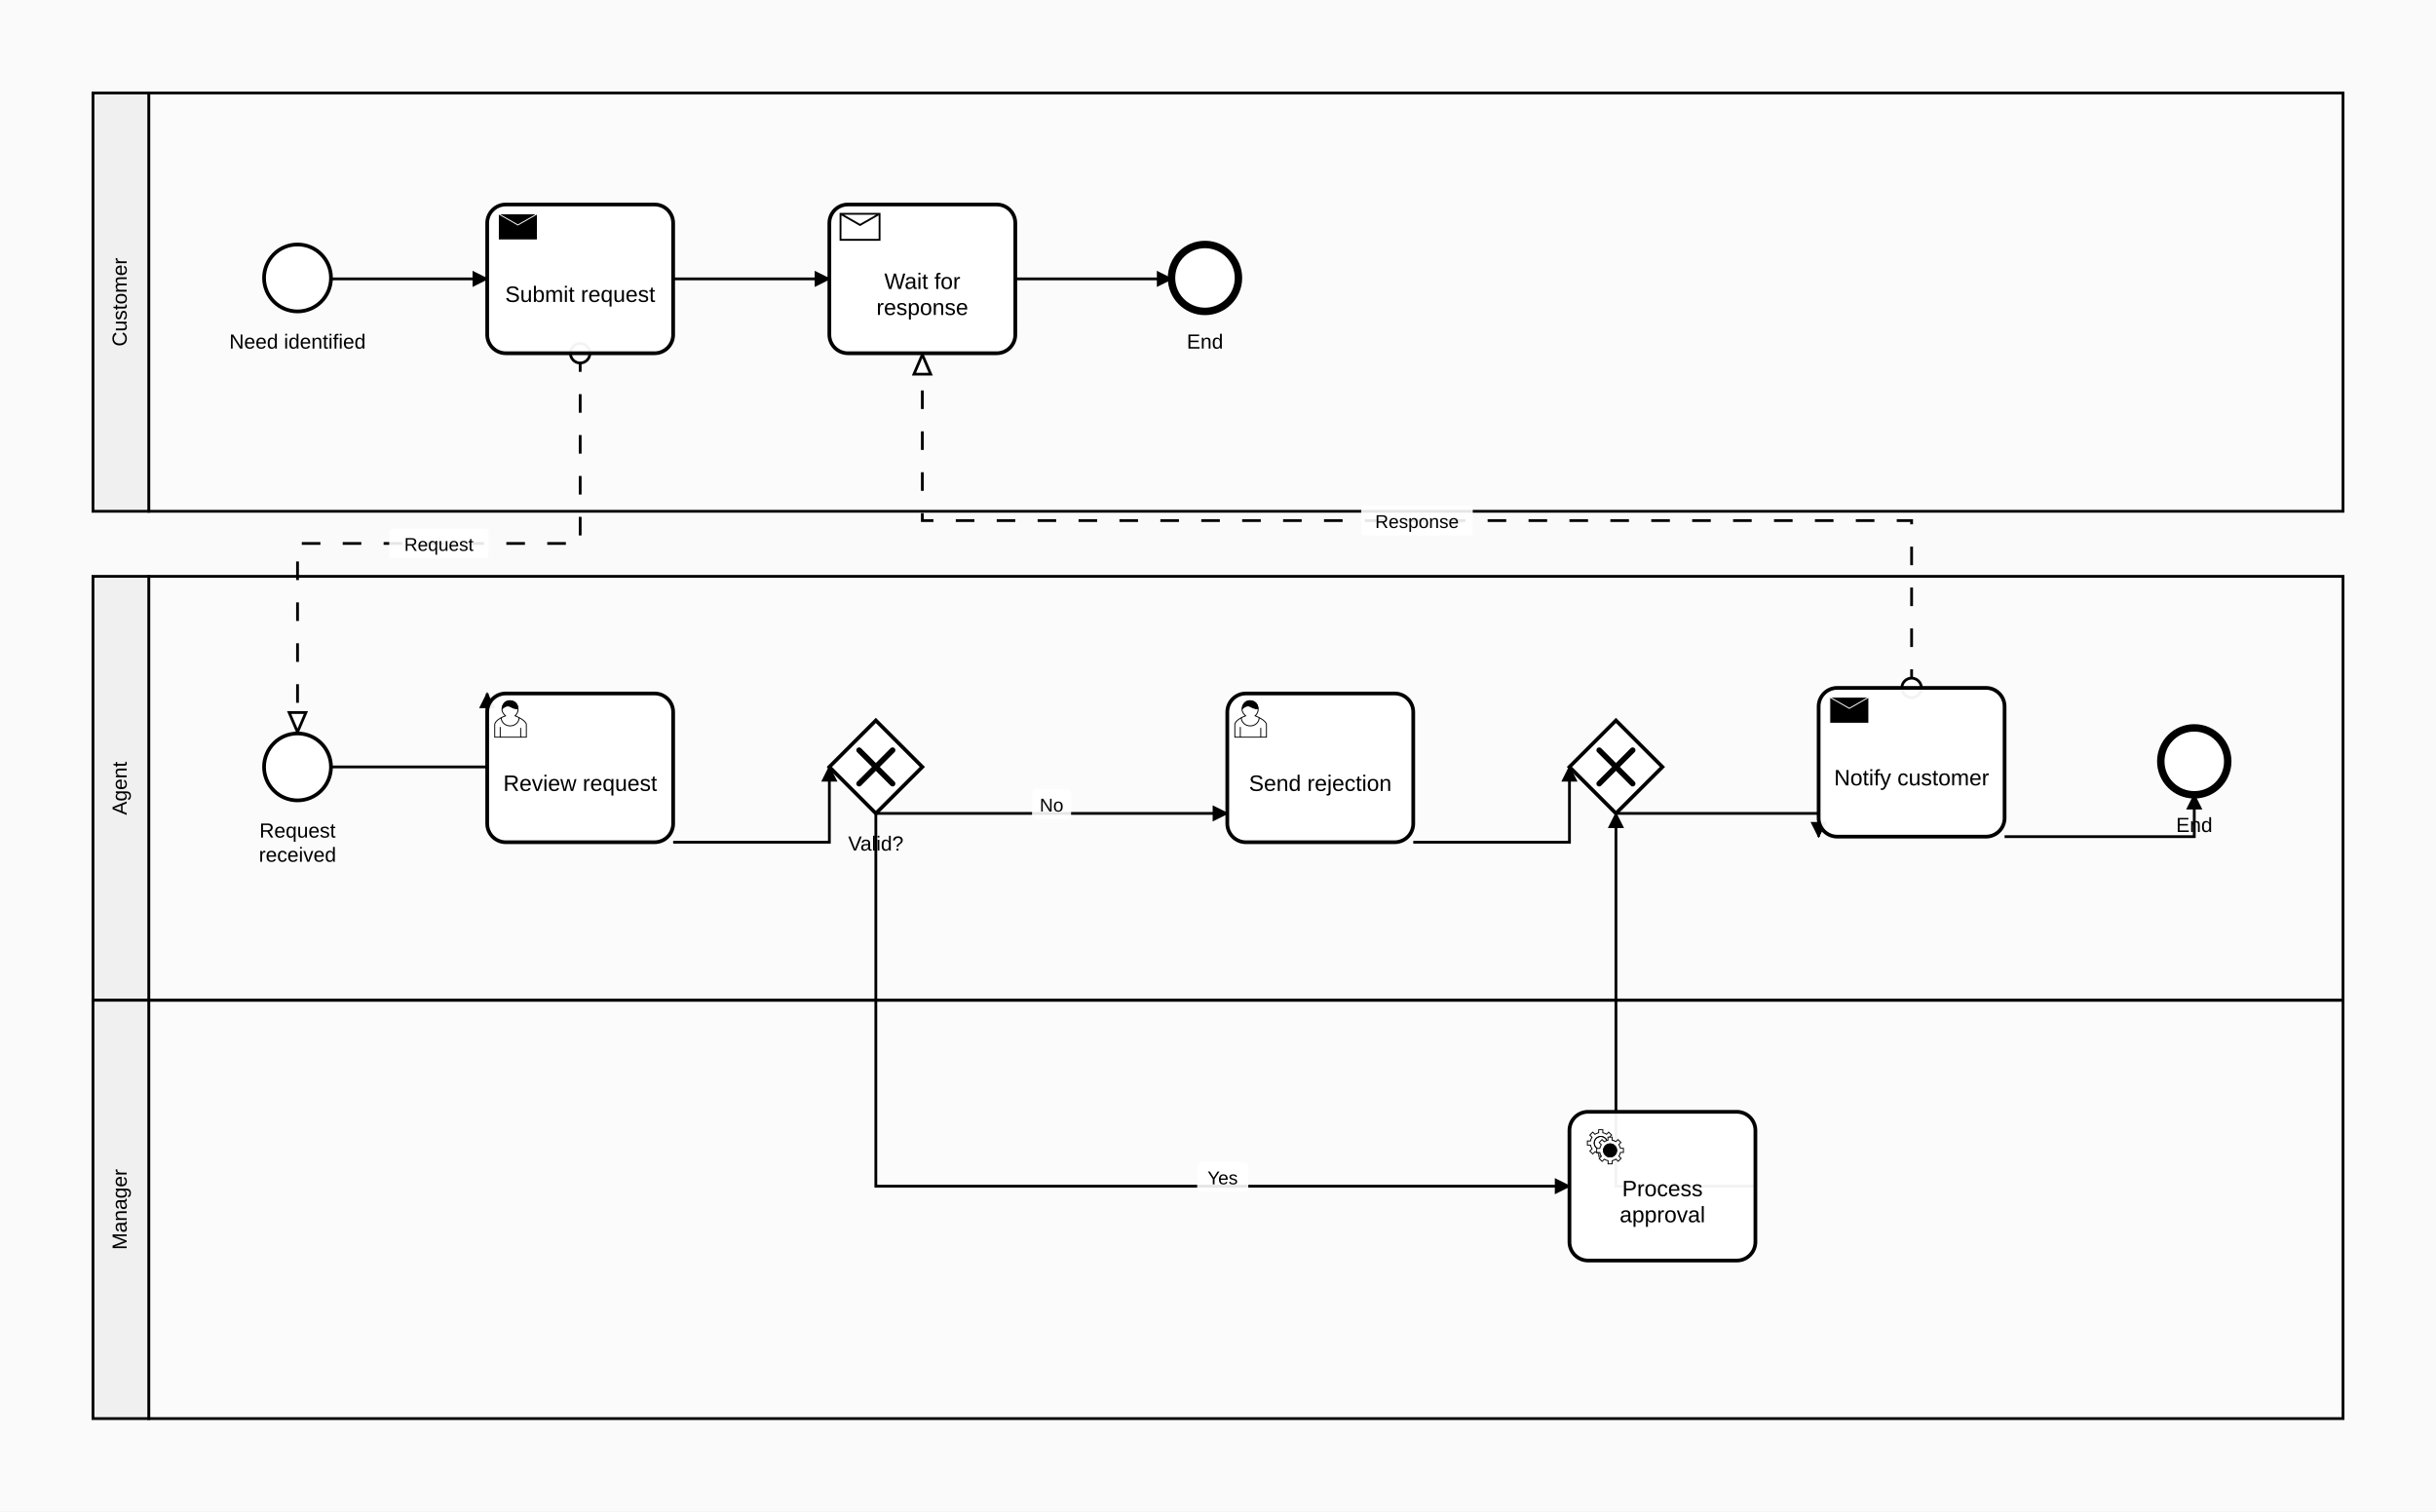
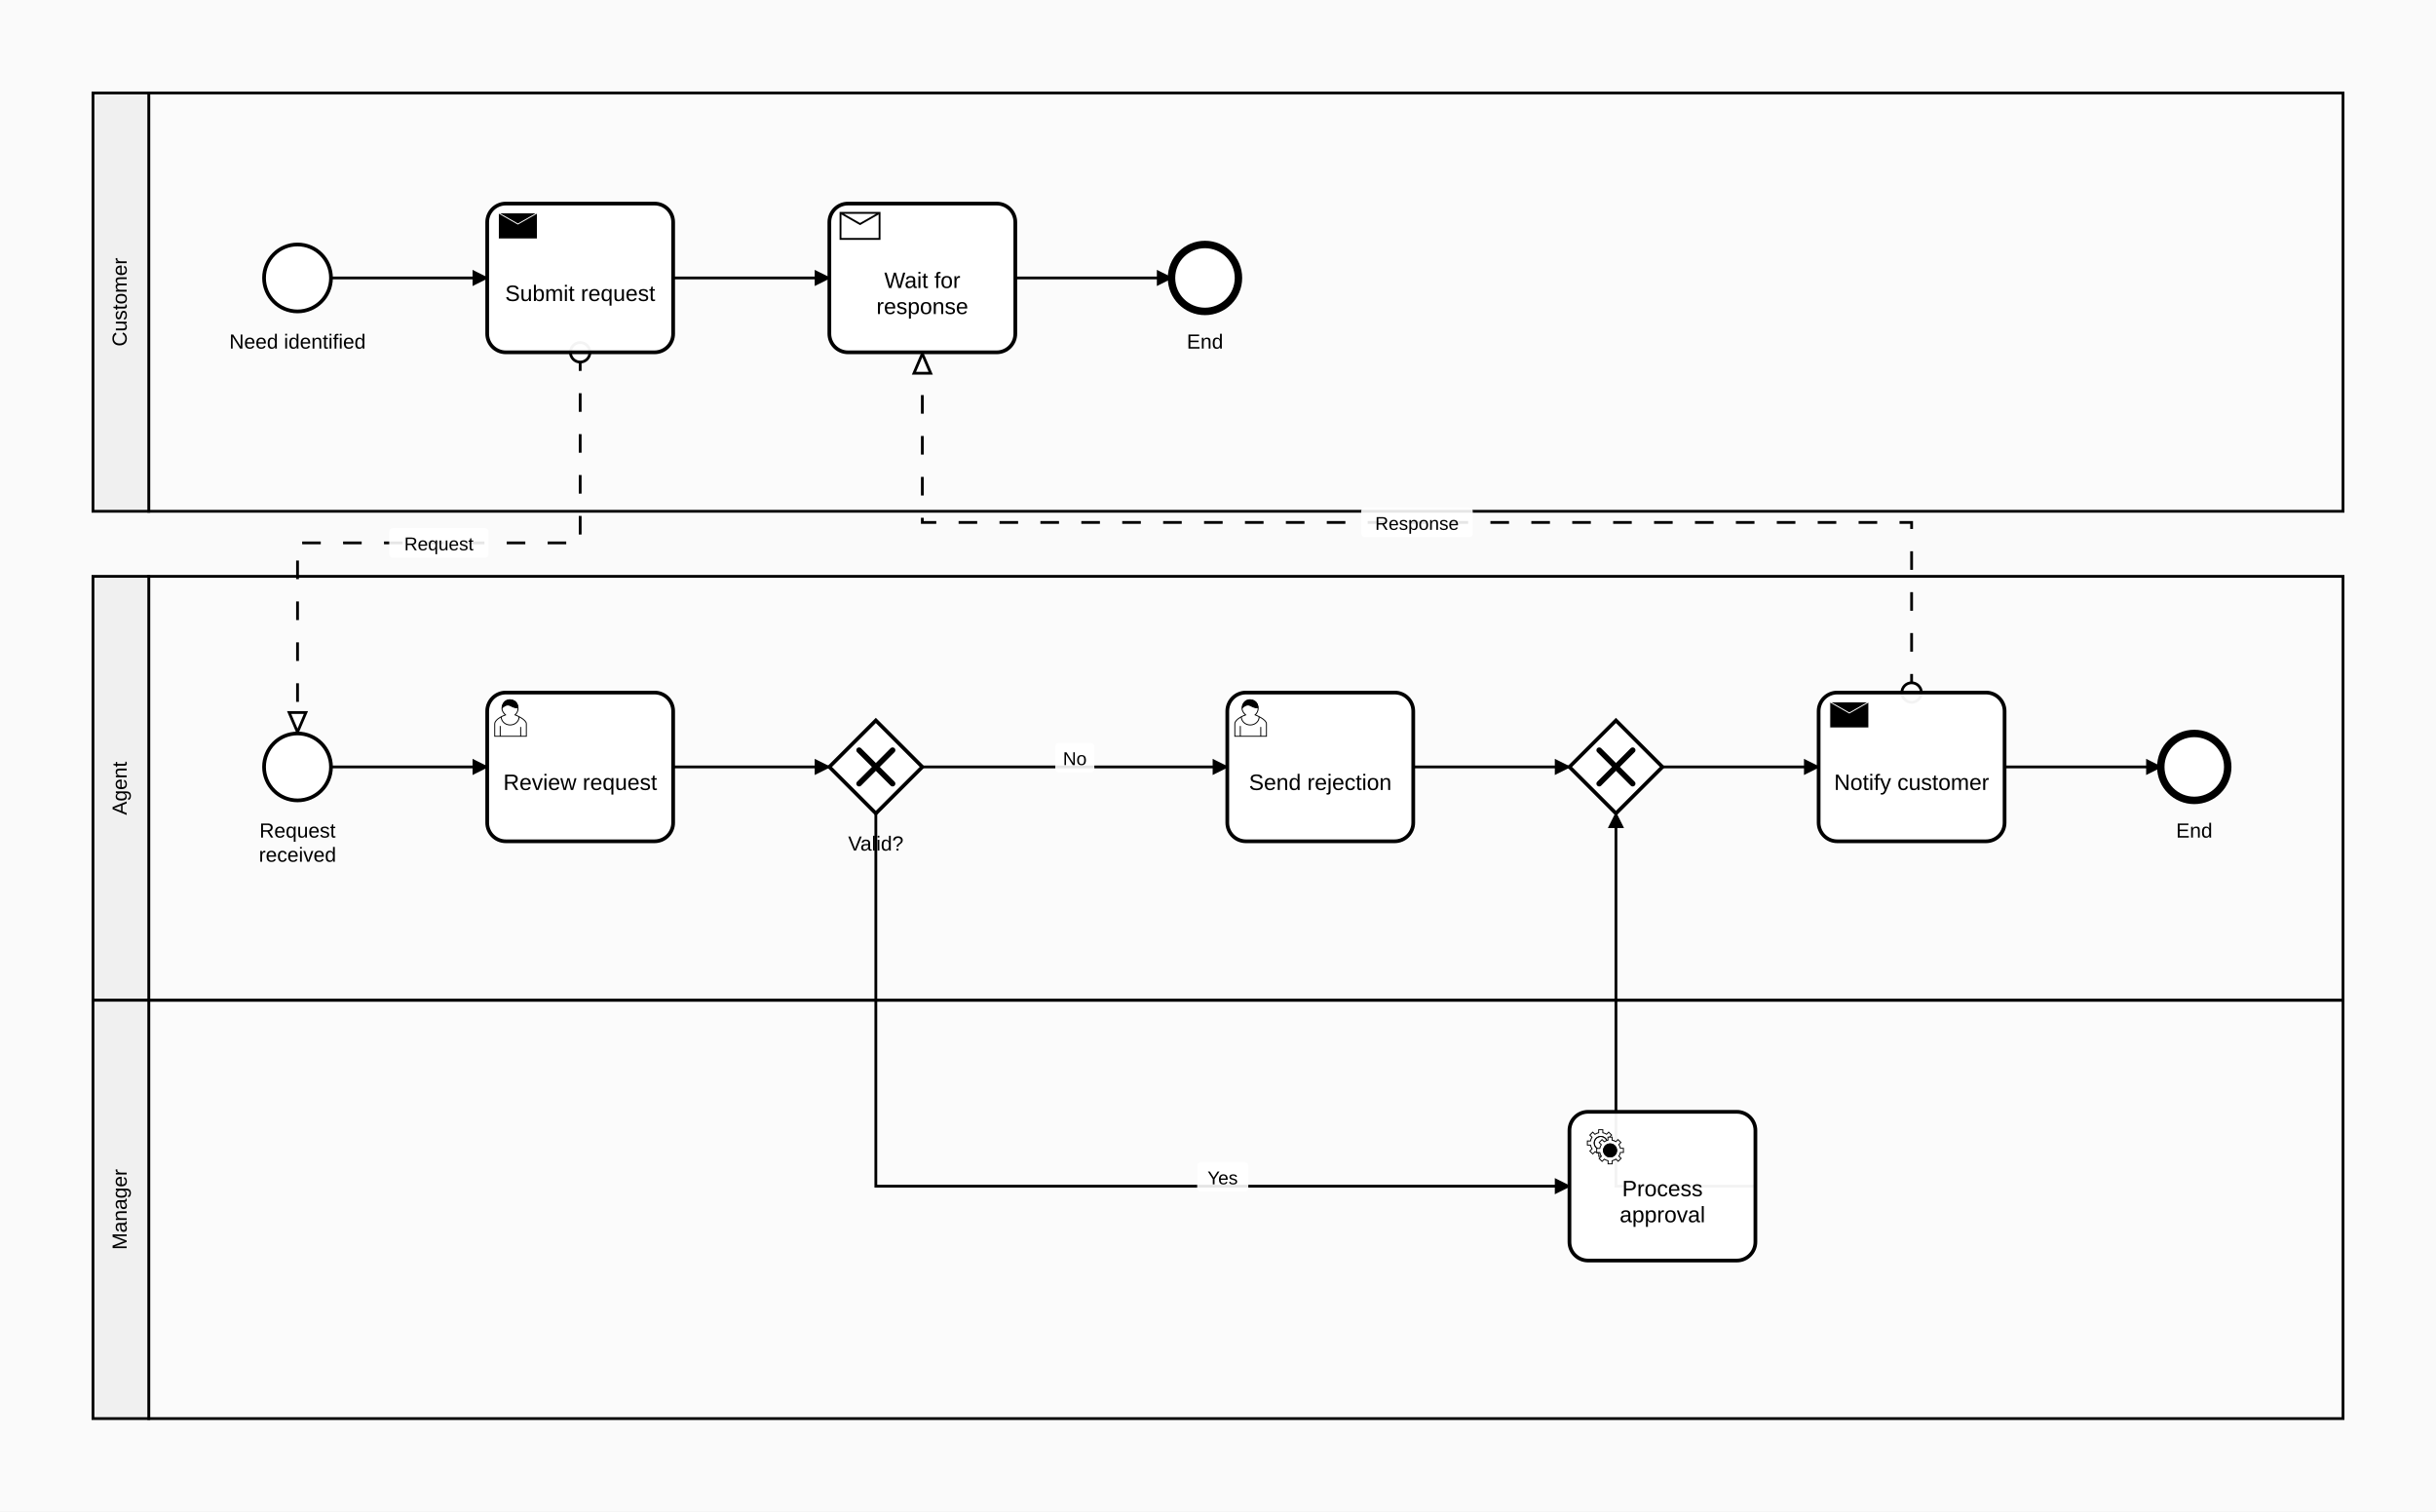
<svg xmlns="http://www.w3.org/2000/svg" width="1310" height="813" viewBox="0 0 1310 813" font-family="Arial, sans-serif">
  <defs>
    <marker id="seq-end" viewBox="0 0 20 20" refX="11" refY="10" markerWidth="10" markerHeight="10" orient="auto">
      <path d="M 1 5 L 11 10 L 1 15 Z" fill="#000000" stroke="#000000" stroke-width="1" />
    </marker>
    <marker id="seq-default-src" viewBox="0 0 20 20" refX="6" refY="10" markerWidth="10" markerHeight="10" orient="auto">
      <path d="M 6 3 L 10 17" stroke="#000000" stroke-width="1.5" />
    </marker>
    <marker id="seq-conditional-src" viewBox="0 0 20 20" refX="1" refY="10" markerWidth="12" markerHeight="12" orient="auto">
      <path d="M 1 10 L 8 6 L 15 10 L 8 14 Z" fill="#ffffff" stroke="#000000" stroke-width="1" />
    </marker>
    <marker id="msg-start" viewBox="0 0 20 20" refX="6" refY="6" markerWidth="20" markerHeight="20" orient="auto">
      <circle cx="6" cy="6" r="3.5" fill="#ffffff" stroke="#000000" stroke-width="1" />
    </marker>
    <marker id="msg-end" viewBox="0 0 20 20" refX="8.5" refY="5" markerWidth="20" markerHeight="20" orient="auto">
      <path d="m 1 5 l 0 -3 l 7 3 l -7 3 z" fill="#ffffff" stroke="#000000" stroke-width="1" stroke-linecap="butt" />
    </marker>
    <marker id="assoc-end" viewBox="0 0 20 20" refX="11" refY="10" markerWidth="10" markerHeight="10" orient="auto">
      <path d="M 1 5 L 11 10 L 1 15" fill="none" stroke="#000000" stroke-width="1.5" />
    </marker>
  </defs>
  <rect width="1310" height="813" fill="#fafafa" />
  <rect x="80" y="50" width="1180" height="225" fill="#ffffff" fill-opacity="0.25" stroke="#000000" stroke-width="1.5" />
  <rect x="50" y="50" width="30" height="225" fill="#f0f0f0" stroke="#000000" stroke-width="1.5" />
  <text x="65" y="162.5" text-anchor="middle" dominant-baseline="middle" font-size="11" fill="#000000" transform="rotate(-90,65,162.5)">Customer</text>
  <rect x="80" y="310" width="1180" height="228" fill="#ffffff" fill-opacity="0.25" stroke="#000000" stroke-width="1.5" />
  <rect x="50" y="310" width="30" height="228" fill="#f0f0f0" stroke="#000000" stroke-width="1.5" />
  <text x="65" y="424" text-anchor="middle" dominant-baseline="middle" font-size="11" fill="#000000" transform="rotate(-90,65,424)">Agent</text>
  <rect x="80" y="538" width="1180" height="225" fill="#ffffff" fill-opacity="0.25" stroke="#000000" stroke-width="1.5" />
  <rect x="50" y="538" width="30" height="225" fill="#f0f0f0" stroke="#000000" stroke-width="1.5" />
  <text x="65" y="650.5" text-anchor="middle" dominant-baseline="middle" font-size="11" fill="#000000" transform="rotate(-90,65,650.5)">Manager</text>
-   <path d="M 178 150 L 262 150" stroke="#000000" stroke-width="1.5" fill="none" marker-end="url(#seq-end)" />
-   <path d="M 362 150 L 446 150" stroke="#000000" stroke-width="1.5" fill="none" marker-end="url(#seq-end)" />
-   <path d="M 546 150 L 630 150" stroke="#000000" stroke-width="1.5" fill="none" marker-end="url(#seq-end)" />
-   <path d="M 178 412.5 L 262 412.5 L 262 373" stroke="#000000" stroke-width="1.5" fill="none" marker-end="url(#seq-end)" />
-   <path d="M 362 453 L 446 453 L 446 412.5" stroke="#000000" stroke-width="1.5" fill="none" marker-end="url(#seq-end)" />
+   <path d="M 178 149.5 L 262 149.5" stroke="#000000" stroke-width="1.5" fill="none" marker-end="url(#seq-end)" />
+   <path d="M 362 149.5 L 446 149.5" stroke="#000000" stroke-width="1.5" fill="none" marker-end="url(#seq-end)" />
+   <path d="M 546 149.5 L 630 149.5" stroke="#000000" stroke-width="1.5" fill="none" marker-end="url(#seq-end)" />
+   <path d="M 178 412.5 L 262 412.5" stroke="#000000" stroke-width="1.5" fill="none" marker-end="url(#seq-end)" />
+   <path d="M 362 412.5 L 446 412.5" stroke="#000000" stroke-width="1.5" fill="none" marker-end="url(#seq-end)" />
  <path d="M 471 437.5 L 471 638 L 844 638" stroke="#000000" stroke-width="1.5" fill="none" marker-end="url(#seq-end)" />
  <rect x="643.8" y="625" width="27.5" height="16" rx="2" fill="white" fill-opacity="0.9" />
  <text x="657.5" y="637" text-anchor="middle" font-size="10" fill="#000000">Yes</text>
-   <path d="M 471 437.5 L 660 437.5" stroke="#000000" stroke-width="1.5" fill="none" marker-end="url(#seq-end)" />
-   <rect x="555" y="424.5" width="21" height="16" rx="2" fill="white" fill-opacity="0.9" />
-   <text x="565.5" y="436.5" text-anchor="middle" font-size="10" fill="#000000">No</text>
+   <path d="M 496 412.5 L 660 412.5" stroke="#000000" stroke-width="1.5" fill="none" marker-end="url(#seq-end)" />
+   <rect x="567.5" y="399.5" width="21" height="16" rx="2" fill="white" fill-opacity="0.9" />
+   <text x="578" y="411.5" text-anchor="middle" font-size="10" fill="#000000">No</text>
  <path d="M 944 638 L 869 638 L 869 437.5" stroke="#000000" stroke-width="1.5" fill="none" marker-end="url(#seq-end)" />
-   <path d="M 760 453 L 844 453 L 844 412.5" stroke="#000000" stroke-width="1.5" fill="none" marker-end="url(#seq-end)" />
-   <path d="M 869 437.5 L 978 437.5 L 978 450" stroke="#000000" stroke-width="1.5" fill="none" marker-end="url(#seq-end)" />
-   <path d="M 1078 450 L 1180 450 L 1180 427.5" stroke="#000000" stroke-width="1.5" fill="none" marker-end="url(#seq-end)" />
-   <path d="M 312 190 L 312 292.3 L 160 292.3 L 160 394.5" stroke="#000000" stroke-width="1.5" fill="none" stroke-dasharray="10,12" marker-start="url(#msg-start)" marker-end="url(#msg-end)" />
-   <rect x="209.3" y="284.3" width="53.5" height="16" rx="2" fill="white" fill-opacity="0.9" />
-   <text x="236" y="296.3" text-anchor="middle" font-size="10" fill="#000000">Request</text>
-   <path d="M 1028 370 L 1028 280 L 496 280 L 496 190" stroke="#000000" stroke-width="1.5" fill="none" stroke-dasharray="10,12" marker-start="url(#msg-start)" marker-end="url(#msg-end)" />
-   <rect x="732" y="272" width="60" height="16" rx="2" fill="white" fill-opacity="0.9" />
-   <text x="762" y="284" text-anchor="middle" font-size="10" fill="#000000">Response</text>
+   <path d="M 760 412.5 L 844 412.5" stroke="#000000" stroke-width="1.5" fill="none" marker-end="url(#seq-end)" />
+   <path d="M 894 412.5 L 978 412.5" stroke="#000000" stroke-width="1.5" fill="none" marker-end="url(#seq-end)" />
+   <path d="M 1078 412.5 L 1162 412.5" stroke="#000000" stroke-width="1.5" fill="none" marker-end="url(#seq-end)" />
+   <path d="M 312 189.5 L 312 292 L 160 292 L 160 394.5" stroke="#000000" stroke-width="1.5" fill="none" stroke-dasharray="10,12" marker-start="url(#msg-start)" marker-end="url(#msg-end)" />
+   <rect x="209.3" y="284" width="53.5" height="16" rx="2" fill="white" fill-opacity="0.9" />
+   <text x="236" y="296" text-anchor="middle" font-size="10" fill="#000000">Request</text>
+   <path d="M 1028 372.5 L 1028 281 L 496 281 L 496 189.5" stroke="#000000" stroke-width="1.5" fill="none" stroke-dasharray="10,12" marker-start="url(#msg-start)" marker-end="url(#msg-end)" />
+   <rect x="732" y="273" width="60" height="16" rx="2" fill="white" fill-opacity="0.9" />
+   <text x="762" y="285" text-anchor="middle" font-size="10" fill="#000000">Response</text>
  <circle cx="160" cy="149.5" r="18" fill="#ffffff" fill-opacity="0.95" stroke="#000000" stroke-width="2" />
  <text x="160" y="187.5" text-anchor="middle" font-size="11" fill="#000000">Need identified</text>
-   <rect x="262" y="110" width="100" height="80" rx="10" ry="10" fill="#ffffff" fill-opacity="0.95" stroke="#000000" stroke-width="2" />
+   <rect x="262" y="109.5" width="100" height="80" rx="10" ry="10" fill="#ffffff" fill-opacity="0.95" stroke="#000000" stroke-width="2" />
  <g>
-     <path d="m 268,115 l 0,14 l 21,0 l 0,-14 z l 10.5,6 l 10.5,-6" fill="#000000" stroke="#ffffff" stroke-width="0.5" />
+     <path d="m 268,114.5 l 0,14 l 21,0 l 0,-14 z l 10.5,6 l 10.5,-6" fill="#000000" stroke="#ffffff" stroke-width="0.5" />
  </g>
-   <text x="312" y="159" text-anchor="middle" dominant-baseline="middle" font-size="12" fill="#000000">Submit request</text>
-   <rect x="446" y="110" width="100" height="80" rx="10" ry="10" fill="#ffffff" fill-opacity="0.95" stroke="#000000" stroke-width="2" />
+   <text x="312" y="158.5" text-anchor="middle" dominant-baseline="middle" font-size="12" fill="#000000">Submit request</text>
+   <rect x="446" y="109.5" width="100" height="80" rx="10" ry="10" fill="#ffffff" fill-opacity="0.95" stroke="#000000" stroke-width="2" />
  <g>
-     <path d="m 452,115 l 0,14 l 21,0 l 0,-14 z l 10.5,6 l 10.5,-6" fill="#ffffff" stroke="#000000" stroke-width="1" />
+     <path d="m 452,114.5 l 0,14 l 21,0 l 0,-14 z l 10.5,6 l 10.5,-6" fill="#ffffff" stroke="#000000" stroke-width="1" />
  </g>
-   <text x="496" y="152" text-anchor="middle" dominant-baseline="middle" font-size="12" fill="#000000">Wait for</text>
-   <text x="496" y="166" text-anchor="middle" dominant-baseline="middle" font-size="12" fill="#000000">response</text>
+   <text x="496" y="151.5" text-anchor="middle" dominant-baseline="middle" font-size="12" fill="#000000">Wait for</text>
+   <text x="496" y="165.5" text-anchor="middle" dominant-baseline="middle" font-size="12" fill="#000000">response</text>
  <circle cx="648" cy="149.5" r="18" fill="#ffffff" fill-opacity="0.95" stroke="#000000" stroke-width="4" />
  <text x="648" y="187.5" text-anchor="middle" font-size="11" fill="#000000">End</text>
  <circle cx="160" cy="412.5" r="18" fill="#ffffff" fill-opacity="0.95" stroke="#000000" stroke-width="2" />
  <text x="160" y="450.5" text-anchor="middle" font-size="11" fill="#000000">Request</text>
  <text x="160" y="463.5" text-anchor="middle" font-size="11" fill="#000000">received</text>
-   <rect x="262" y="373" width="100" height="80" rx="10" ry="10" fill="#ffffff" fill-opacity="0.95" stroke="#000000" stroke-width="2" />
+   <rect x="262" y="372.5" width="100" height="80" rx="10" ry="10" fill="#ffffff" fill-opacity="0.95" stroke="#000000" stroke-width="2" />
  <g>
-     <path d="m 277,385 c 0.909,-0.845 1.594,-2.049 1.594,-3.385 0,-2.554 -1.805,-4.622 -4.357,-4.622 -2.552,0 -4.288,2.068 -4.288,4.622 0,1.348 0.974,2.562 1.896,3.405 -0.529,0.187 -5.669,2.097 -5.794,4.756 v 6.718 h 17 v -6.718 c 0,-2.298 -5.528,-4.595 -6.051,-4.776 z m -8,6 l 0,5.5 m 11,0 l 0,-5" fill="#ffffff" stroke="#000000" stroke-width="0.5" />
-     <path d="m 279.162,386.009 c 0,2.447 -2.158,4.431 -4.821,4.431 -2.665,0 -4.822,-1.981 -4.822,-4.431" fill="none" stroke="#000000" stroke-width="0.5" />
-     <path d="m 270.1,381.2 c 0,0 2.251,-2.358 4.274,-1.177 2.024,1.181 4.221,1.537 4.124,0.965 -0.098,-0.57 -0.117,-3.791 -4.191,-4.136 -3.575,0.001 -4.208,3.367 -4.207,4.348 z" fill="#000000" stroke="#000000" stroke-width="0.5" />
+     <path d="m 277,384.5 c 0.909,-0.845 1.594,-2.049 1.594,-3.385 0,-2.554 -1.805,-4.622 -4.357,-4.622 -2.552,0 -4.288,2.068 -4.288,4.622 0,1.348 0.974,2.562 1.896,3.405 -0.529,0.187 -5.669,2.097 -5.794,4.756 v 6.718 h 17 v -6.718 c 0,-2.298 -5.528,-4.595 -6.051,-4.776 z m -8,6 l 0,5.5 m 11,0 l 0,-5" fill="#ffffff" stroke="#000000" stroke-width="0.5" />
+     <path d="m 279.162,385.509 c 0,2.447 -2.158,4.431 -4.821,4.431 -2.665,0 -4.822,-1.981 -4.822,-4.431" fill="none" stroke="#000000" stroke-width="0.5" />
+     <path d="m 270.1,380.7 c 0,0 2.251,-2.358 4.274,-1.177 2.024,1.181 4.221,1.537 4.124,0.965 -0.098,-0.57 -0.117,-3.791 -4.191,-4.136 -3.575,0.001 -4.208,3.367 -4.207,4.348 z" fill="#000000" stroke="#000000" stroke-width="0.5" />
  </g>
-   <text x="312" y="422" text-anchor="middle" dominant-baseline="middle" font-size="12" fill="#000000">Review request</text>
+   <text x="312" y="421.5" text-anchor="middle" dominant-baseline="middle" font-size="12" fill="#000000">Review request</text>
  <polygon points="471,387.5 496,412.5 471,437.5 446,412.5" fill="#ffffff" fill-opacity="0.95" stroke="#000000" stroke-width="2" />
  <line x1="462" y1="403.5" x2="480" y2="421.5" stroke="#000000" stroke-width="3" stroke-linecap="round" />
  <line x1="480" y1="403.5" x2="462" y2="421.5" stroke="#000000" stroke-width="3" stroke-linecap="round" />
  <text x="471" y="457.5" text-anchor="middle" font-size="11" fill="#000000">Valid?</text>
  <rect x="844" y="598" width="100" height="80" rx="10" ry="10" fill="#ffffff" fill-opacity="0.95" stroke="#000000" stroke-width="2" />
  <g>
    <path d="m 862,622 v -1.713 c 0.352,-0.071 0.704,-0.178 1.048,-0.321 0.344,-0.145 0.666,-0.321 0.966,-0.521 l 1.194,1.18 1.567,-1.577 -1.195,-1.18 c 0.403,-0.614 0.683,-1.299 0.825,-2.018 l 1.622,-0.01 v -2.22 l -1.637,0.01 c -0.073,-0.352 -0.178,-0.7 -0.324,-1.044 -0.145,-0.344 -0.321,-0.664 -0.523,-0.962 l 1.131,-1.136 -1.583,-1.563 -1.13,1.136 c -0.614,-0.401 -1.303,-0.681 -2.023,-0.822 l 0.009,-1.619 h -2.241 l 0.004,1.631 c -0.354,0.074 -0.705,0.18 -1.05,0.324 -0.344,0.144 -0.665,0.321 -0.964,0.52 l -1.17,-1.158 -1.567,1.579 1.168,1.157 c -0.403,0.613 -0.683,1.298 -0.825,2.017 l -1.659,0.003 v 2.222 l 1.672,-0.006 c 0.073,0.351 0.18,0.702 0.324,1.045 0.145,0.344 0.321,0.664 0.523,0.961 l -1.199,1.197 1.584,1.56 1.196,-1.193 c 0.614,0.403 1.303,0.682 2.023,0.823 l 0.001,1.699 h 2.227 z m 0.221,-3.996 c -1.789,0.75 -3.858,-0.093 -4.61,-1.874 -0.752,-1.783 0.091,-3.846 1.88,-4.596 1.788,-0.749 3.857,0.093 4.609,1.874 0.752,1.782 -0.091,3.846 -1.879,4.596 z" fill="#ffffff" stroke="#000000" stroke-width="0.5" />
    <path d="m 862.221,618.004 c -1.789,0.75 -3.858,-0.093 -4.61,-1.874 -0.752,-1.783 0.091,-3.846 1.88,-4.596 1.788,-0.749 3.857,0.093 4.609,1.874 0.752,1.782 -0.091,3.846 -1.879,4.596 z" fill="none" stroke="#000000" stroke-width="0.5" />
    <path d="m 867,626 v -1.713 c 0.352,-0.071 0.704,-0.178 1.048,-0.321 0.344,-0.145 0.666,-0.321 0.966,-0.521 l 1.194,1.18 1.567,-1.577 -1.195,-1.18 c 0.403,-0.614 0.683,-1.299 0.825,-2.018 l 1.622,-0.01 v -2.22 l -1.637,0.01 c -0.073,-0.352 -0.178,-0.7 -0.324,-1.044 -0.145,-0.344 -0.321,-0.664 -0.523,-0.962 l 1.131,-1.136 -1.583,-1.563 -1.13,1.136 c -0.614,-0.401 -1.303,-0.681 -2.023,-0.822 l 0.009,-1.619 h -2.241 l 0.004,1.631 c -0.354,0.074 -0.705,0.18 -1.05,0.324 -0.344,0.144 -0.665,0.321 -0.964,0.52 l -1.17,-1.158 -1.567,1.579 1.168,1.157 c -0.403,0.613 -0.683,1.298 -0.825,2.017 l -1.659,0.003 v 2.222 l 1.672,-0.006 c 0.073,0.351 0.18,0.702 0.324,1.045 0.145,0.344 0.321,0.664 0.523,0.961 l -1.199,1.197 1.584,1.56 1.196,-1.193 c 0.614,0.403 1.303,0.682 2.023,0.823 l 0.001,1.699 h 2.227 z m 0.221,-3.996 c -1.789,0.75 -3.858,-0.093 -4.61,-1.874 -0.752,-1.783 0.091,-3.846 1.88,-4.596 1.788,-0.749 3.857,0.093 4.609,1.874 0.752,1.782 -0.091,3.846 -1.879,4.596 z" fill="#ffffff" stroke="#000000" stroke-width="0.5" />
    <path d="m 867.221,622.004 c -1.789,0.75 -3.858,-0.093 -4.61,-1.874 -0.752,-1.783 0.091,-3.846 1.88,-4.596 1.788,-0.749 3.857,0.093 4.609,1.874 0.752,1.782 -0.091,3.846 -1.879,4.596 z" fill="#000000" stroke="#000000" stroke-width="0.5" />
  </g>
  <text x="894" y="640" text-anchor="middle" dominant-baseline="middle" font-size="12" fill="#000000">Process</text>
  <text x="894" y="654" text-anchor="middle" dominant-baseline="middle" font-size="12" fill="#000000">approval</text>
-   <rect x="660" y="373" width="100" height="80" rx="10" ry="10" fill="#ffffff" fill-opacity="0.95" stroke="#000000" stroke-width="2" />
+   <rect x="660" y="372.5" width="100" height="80" rx="10" ry="10" fill="#ffffff" fill-opacity="0.95" stroke="#000000" stroke-width="2" />
  <g>
-     <path d="m 675,385 c 0.909,-0.845 1.594,-2.049 1.594,-3.385 0,-2.554 -1.805,-4.622 -4.357,-4.622 -2.552,0 -4.288,2.068 -4.288,4.622 0,1.348 0.974,2.562 1.896,3.405 -0.529,0.187 -5.669,2.097 -5.794,4.756 v 6.718 h 17 v -6.718 c 0,-2.298 -5.528,-4.595 -6.051,-4.776 z m -8,6 l 0,5.5 m 11,0 l 0,-5" fill="#ffffff" stroke="#000000" stroke-width="0.5" />
-     <path d="m 677.162,386.009 c 0,2.447 -2.158,4.431 -4.821,4.431 -2.665,0 -4.822,-1.981 -4.822,-4.431" fill="none" stroke="#000000" stroke-width="0.5" />
-     <path d="m 668.1,381.2 c 0,0 2.251,-2.358 4.274,-1.177 2.024,1.181 4.221,1.537 4.124,0.965 -0.098,-0.57 -0.117,-3.791 -4.191,-4.136 -3.575,0.001 -4.208,3.367 -4.207,4.348 z" fill="#000000" stroke="#000000" stroke-width="0.5" />
+     <path d="m 675,384.5 c 0.909,-0.845 1.594,-2.049 1.594,-3.385 0,-2.554 -1.805,-4.622 -4.357,-4.622 -2.552,0 -4.288,2.068 -4.288,4.622 0,1.348 0.974,2.562 1.896,3.405 -0.529,0.187 -5.669,2.097 -5.794,4.756 v 6.718 h 17 v -6.718 c 0,-2.298 -5.528,-4.595 -6.051,-4.776 z m -8,6 l 0,5.5 m 11,0 l 0,-5" fill="#ffffff" stroke="#000000" stroke-width="0.5" />
+     <path d="m 677.162,385.509 c 0,2.447 -2.158,4.431 -4.821,4.431 -2.665,0 -4.822,-1.981 -4.822,-4.431" fill="none" stroke="#000000" stroke-width="0.5" />
+     <path d="m 668.1,380.7 c 0,0 2.251,-2.358 4.274,-1.177 2.024,1.181 4.221,1.537 4.124,0.965 -0.098,-0.57 -0.117,-3.791 -4.191,-4.136 -3.575,0.001 -4.208,3.367 -4.207,4.348 z" fill="#000000" stroke="#000000" stroke-width="0.5" />
  </g>
-   <text x="710" y="422" text-anchor="middle" dominant-baseline="middle" font-size="12" fill="#000000">Send rejection</text>
+   <text x="710" y="421.5" text-anchor="middle" dominant-baseline="middle" font-size="12" fill="#000000">Send rejection</text>
  <polygon points="869,387.5 894,412.5 869,437.5 844,412.5" fill="#ffffff" fill-opacity="0.95" stroke="#000000" stroke-width="2" />
  <line x1="860" y1="403.5" x2="878" y2="421.5" stroke="#000000" stroke-width="3" stroke-linecap="round" />
  <line x1="878" y1="403.5" x2="860" y2="421.5" stroke="#000000" stroke-width="3" stroke-linecap="round" />
-   <rect x="978" y="370" width="100" height="80" rx="10" ry="10" fill="#ffffff" fill-opacity="0.95" stroke="#000000" stroke-width="2" />
+   <rect x="978" y="372.5" width="100" height="80" rx="10" ry="10" fill="#ffffff" fill-opacity="0.95" stroke="#000000" stroke-width="2" />
  <g>
-     <path d="m 984,375 l 0,14 l 21,0 l 0,-14 z l 10.5,6 l 10.5,-6" fill="#000000" stroke="#ffffff" stroke-width="0.5" />
+     <path d="m 984,377.5 l 0,14 l 21,0 l 0,-14 z l 10.5,6 l 10.5,-6" fill="#000000" stroke="#ffffff" stroke-width="0.5" />
  </g>
-   <text x="1028" y="419" text-anchor="middle" dominant-baseline="middle" font-size="12" fill="#000000">Notify customer</text>
-   <circle cx="1180" cy="409.5" r="18" fill="#ffffff" fill-opacity="0.95" stroke="#000000" stroke-width="4" />
-   <text x="1180" y="447.5" text-anchor="middle" font-size="11" fill="#000000">End</text>
+   <text x="1028" y="421.5" text-anchor="middle" dominant-baseline="middle" font-size="12" fill="#000000">Notify customer</text>
+   <circle cx="1180" cy="412.5" r="18" fill="#ffffff" fill-opacity="0.95" stroke="#000000" stroke-width="4" />
+   <text x="1180" y="450.5" text-anchor="middle" font-size="11" fill="#000000">End</text>
</svg>
